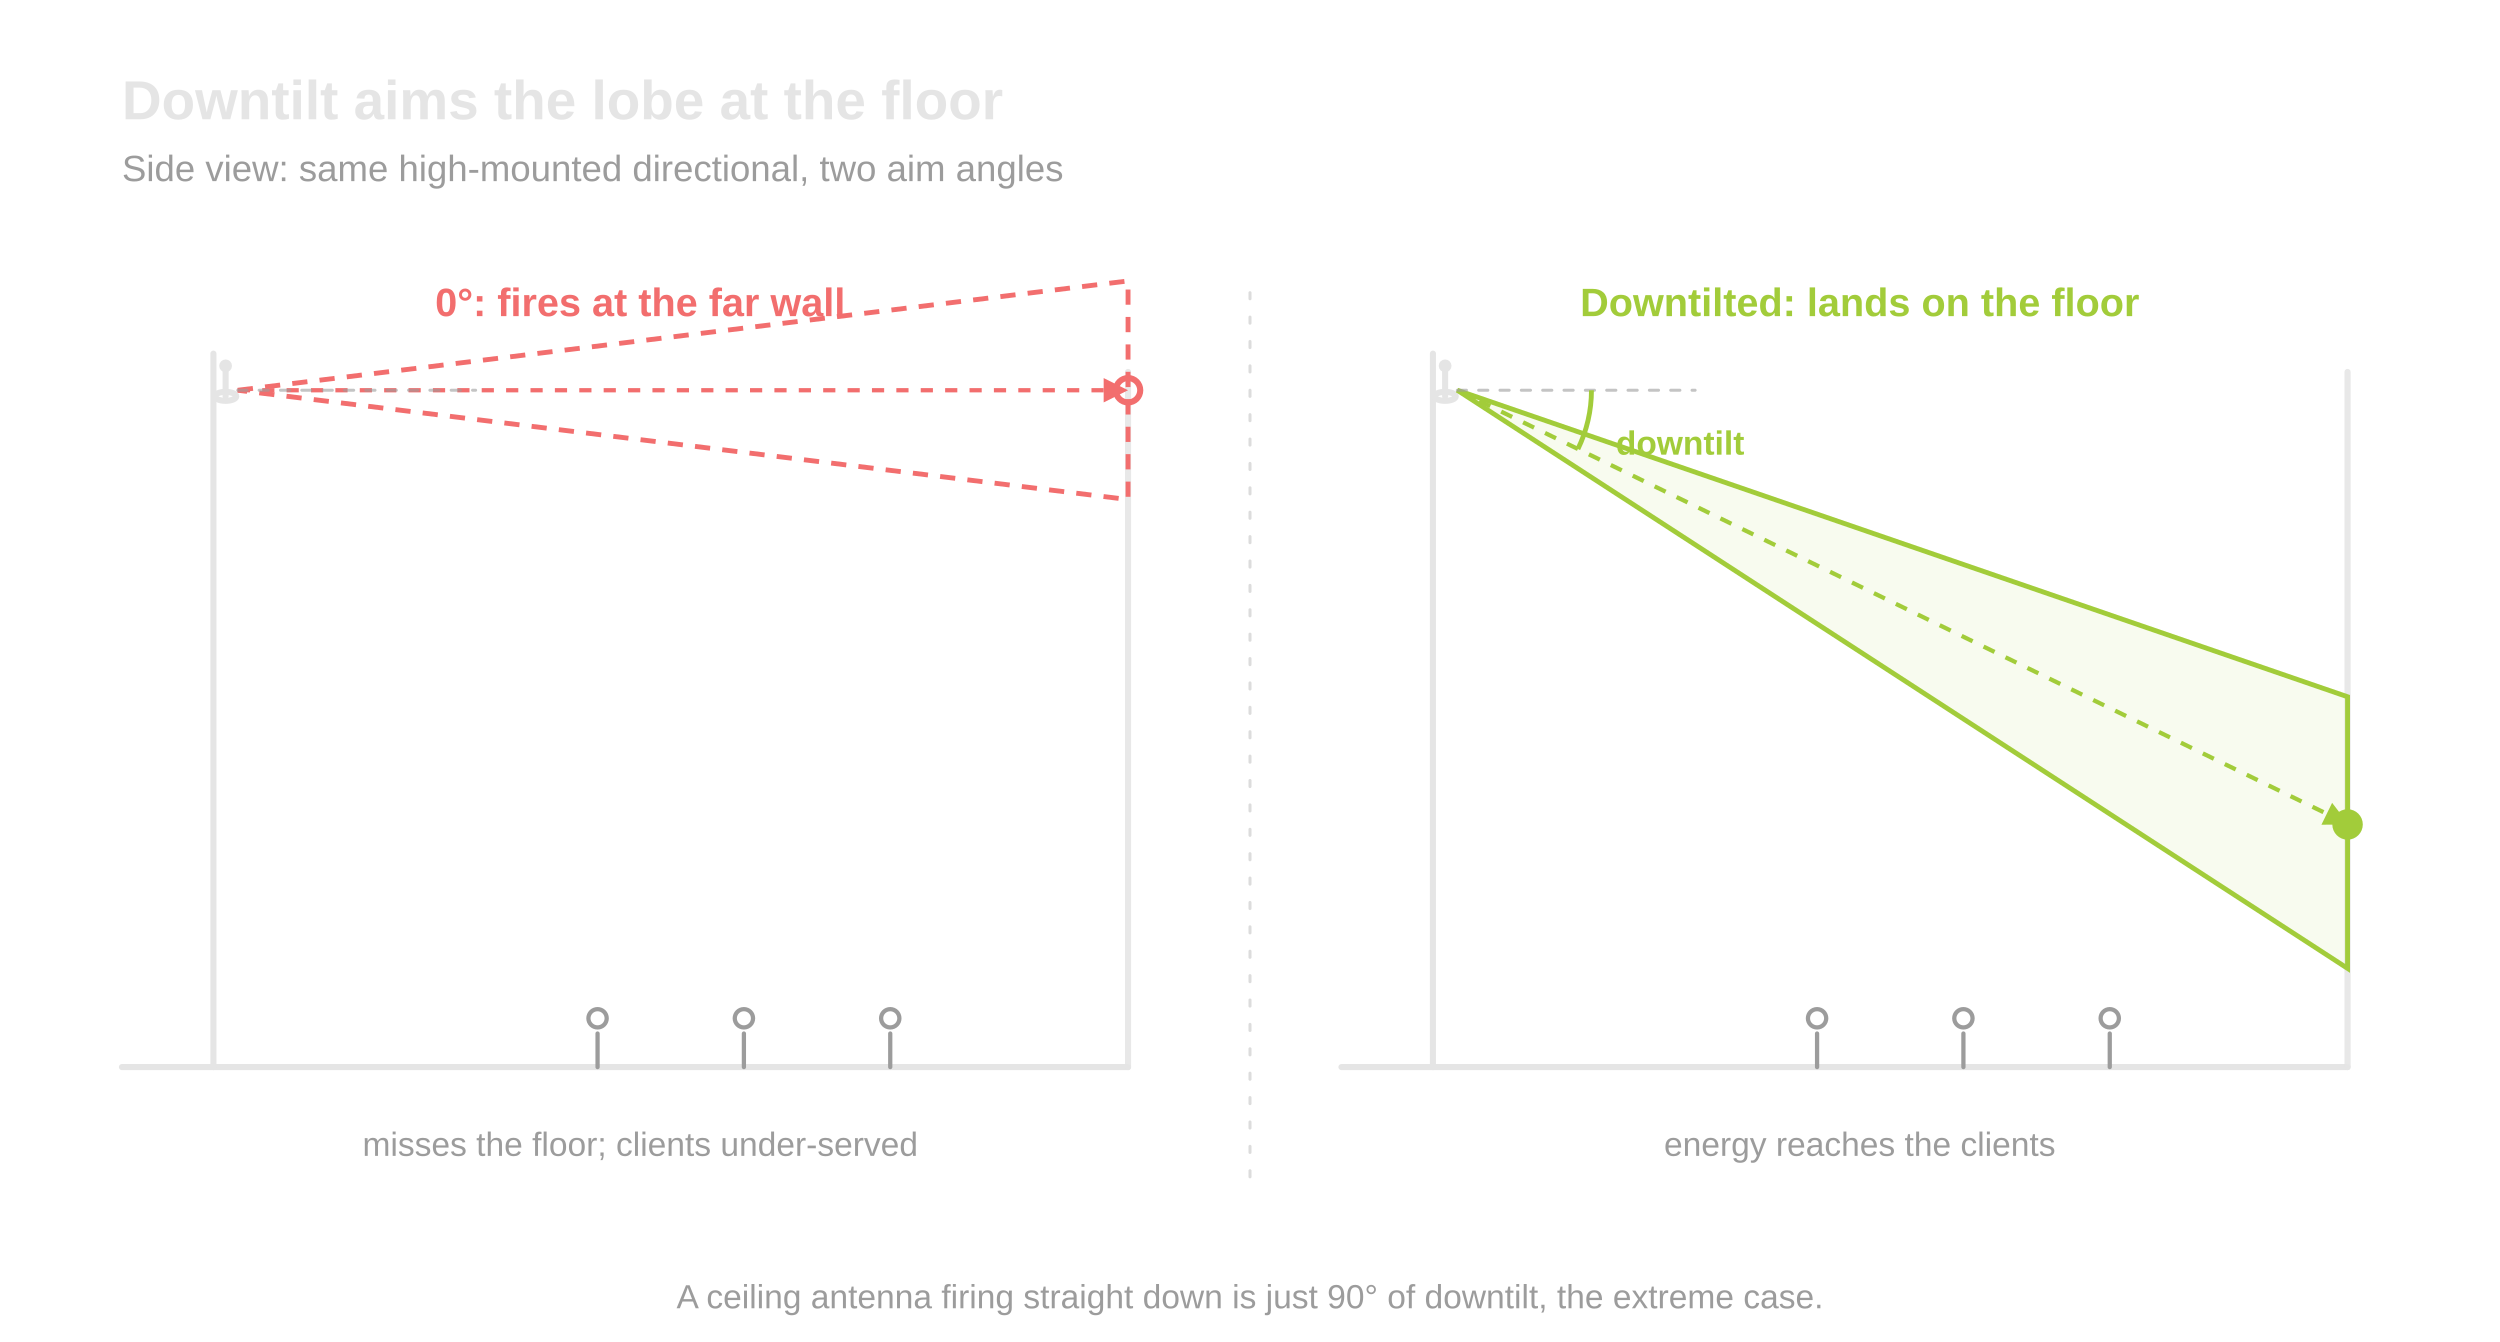
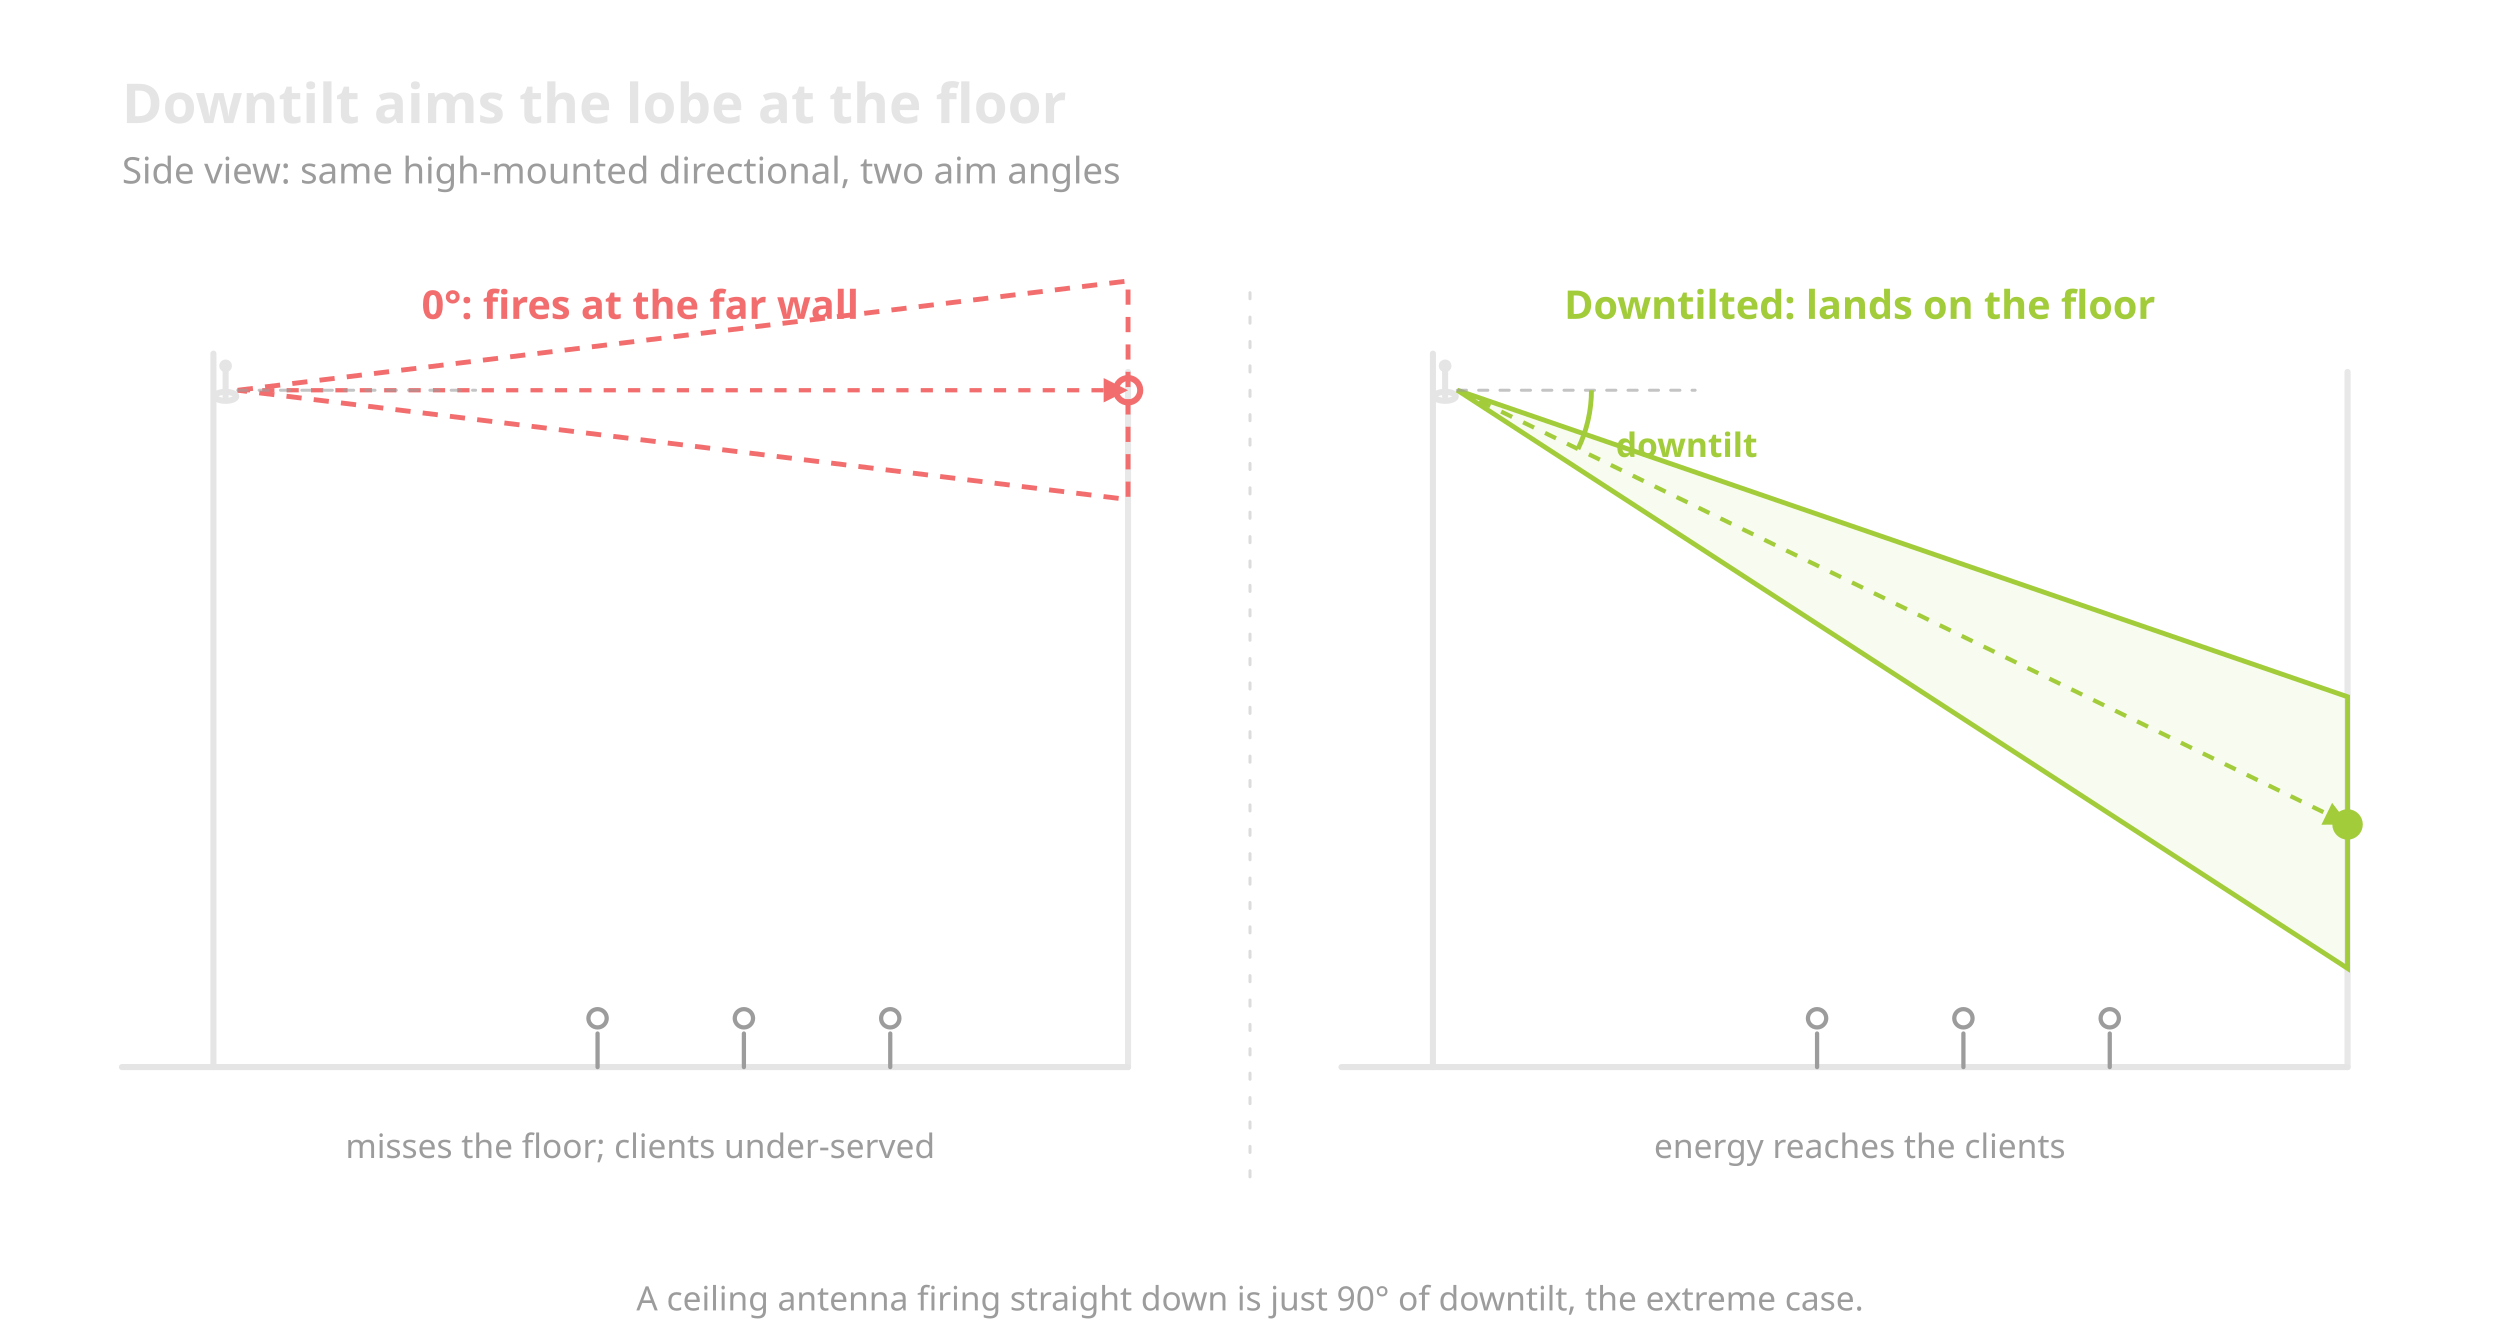
<svg xmlns="http://www.w3.org/2000/svg" viewBox="0 0 820 440" width="820" height="440" role="img" aria-label="Side-view downtilt geometry: a high-mounted directional at 0 degrees fires at the far wall and misses the floor, versus downtilted so the main lobe lands on the floor where clients are; a ceiling antenna straight down is 90 degrees of downtilt">
-   <text x="40" y="34" font-family="'IBM Plex Sans','Helvetica Neue',Arial,sans-serif" font-size="18" fill="#E5E5E5" text-anchor="start" font-weight="700" letter-spacing="0" dominant-baseline="middle">Downtilt aims the lobe at the floor</text>
-   <text x="40" y="56" font-family="'IBM Plex Sans','Helvetica Neue',Arial,sans-serif" font-size="12" fill="#9C9C9C" text-anchor="start" font-weight="400" letter-spacing="0" dominant-baseline="middle">Side view: same high-mounted directional, two aim angles</text>
+   <text x="40" y="34" font-family="IBM Plex Sans" font-size="18" fill="#E5E5E5" text-anchor="start" font-weight="700" letter-spacing="0" dominant-baseline="middle">Downtilt aims the lobe at the floor</text>
+   <text x="40" y="56" font-family="IBM Plex Sans" font-size="12" fill="#9C9C9C" text-anchor="start" font-weight="400" letter-spacing="0" dominant-baseline="middle">Side view: same high-mounted directional, two aim angles</text>
  <line x1="40" y1="350" x2="370" y2="350" stroke="#E5E5E5" stroke-width="2" stroke-linecap="round" opacity="1" />
  <line x1="70" y1="350" x2="70" y2="116" stroke="#E5E5E5" stroke-width="2" stroke-linecap="round" opacity="1" />
  <line x1="370" y1="350" x2="370" y2="122" stroke="#E5E5E5" stroke-width="2" stroke-linecap="round" opacity="0.9" />
  <line x1="196" y1="350" x2="196" y2="339" stroke="#9C9C9C" stroke-width="1.4" stroke-linecap="round" opacity="1" />
  <circle cx="196" cy="334" r="3" stroke="#9C9C9C" stroke-width="1.4" fill="none" opacity="1" />
  <line x1="244" y1="350" x2="244" y2="339" stroke="#9C9C9C" stroke-width="1.4" stroke-linecap="round" opacity="1" />
  <circle cx="244" cy="334" r="3" stroke="#9C9C9C" stroke-width="1.4" fill="none" opacity="1" />
  <line x1="292" y1="350" x2="292" y2="339" stroke="#9C9C9C" stroke-width="1.4" stroke-linecap="round" opacity="1" />
  <circle cx="292" cy="334" r="3" stroke="#9C9C9C" stroke-width="1.4" fill="none" opacity="1" />
  <g>
    <path d="M74 130 L74 120" stroke="#E5E5E5" fill="none" stroke-width="2" stroke-linecap="round" stroke-linejoin="round" opacity="1" />
    <circle cx="74" cy="120" r="1.1" stroke="#E5E5E5" stroke-width="2" fill="#E5E5E5" opacity="1" />
    <ellipse cx="74" cy="130" rx="3.5" ry="1.47" stroke="#E5E5E5" stroke-width="2" fill="none" />
  </g>
  <path d="M78 128 L370 92.15 L370 128 L370 163.85 Z" stroke="#F26E6E" stroke-width="1.6" fill="none" stroke-dasharray="5 4" />
  <line x1="78" y1="128" x2="362" y2="128" stroke="#F26E6E" stroke-width="1.4" stroke-dasharray="4 4" />
  <path d="M0 -4 L8 0 L0 4 Z" fill="#F26E6E" transform="translate(362,128) rotate(0)" />
  <line x1="78" y1="128" x2="156" y2="128" stroke="#9C9C9C" stroke-width="1" stroke-linecap="round" stroke-dasharray="3 4" opacity="0.6" />
-   <text x="210" y="100" font-family="'IBM Plex Sans','Helvetica Neue',Arial,sans-serif" font-size="13" fill="#F26E6E" text-anchor="middle" font-weight="600" letter-spacing="0" dominant-baseline="middle">0°: fires at the far wall</text>
-   <text x="210" y="376" font-family="'IBM Plex Sans','Helvetica Neue',Arial,sans-serif" font-size="11" fill="#9C9C9C" text-anchor="middle" font-weight="400" letter-spacing="0" dominant-baseline="middle">misses the floor; clients under-served</text>
+   <text x="210" y="100" font-family="IBM Plex Sans" font-size="13" fill="#F26E6E" text-anchor="middle" font-weight="600" letter-spacing="0" dominant-baseline="middle">0°: fires at the far wall</text>
+   <text x="210" y="376" font-family="IBM Plex Sans" font-size="11" fill="#9C9C9C" text-anchor="middle" font-weight="400" letter-spacing="0" dominant-baseline="middle">misses the floor; clients under-served</text>
  <circle cx="370" cy="128" r="4" stroke="#F26E6E" stroke-width="2" fill="none" opacity="1" />
  <line x1="410" y1="96" x2="410" y2="386" stroke="#9C9C9C" stroke-width="1" stroke-linecap="round" stroke-dasharray="2 6" opacity="0.35" />
  <line x1="440" y1="350" x2="770" y2="350" stroke="#E5E5E5" stroke-width="2" stroke-linecap="round" opacity="1" />
  <line x1="470" y1="350" x2="470" y2="116" stroke="#E5E5E5" stroke-width="2" stroke-linecap="round" opacity="1" />
  <line x1="770" y1="350" x2="770" y2="122" stroke="#E5E5E5" stroke-width="2" stroke-linecap="round" opacity="0.9" />
  <line x1="596" y1="350" x2="596" y2="339" stroke="#9C9C9C" stroke-width="1.4" stroke-linecap="round" opacity="1" />
  <circle cx="596" cy="334" r="3" stroke="#9C9C9C" stroke-width="1.4" fill="none" opacity="1" />
  <line x1="644" y1="350" x2="644" y2="339" stroke="#9C9C9C" stroke-width="1.4" stroke-linecap="round" opacity="1" />
  <circle cx="644" cy="334" r="3" stroke="#9C9C9C" stroke-width="1.4" fill="none" opacity="1" />
  <line x1="692" y1="350" x2="692" y2="339" stroke="#9C9C9C" stroke-width="1.4" stroke-linecap="round" opacity="1" />
  <circle cx="692" cy="334" r="3" stroke="#9C9C9C" stroke-width="1.4" fill="none" opacity="1" />
  <g>
    <path d="M474 130 L474 120" stroke="#E5E5E5" fill="none" stroke-width="2" stroke-linecap="round" stroke-linejoin="round" opacity="1" />
    <circle cx="474" cy="120" r="1.1" stroke="#E5E5E5" stroke-width="2" fill="#E5E5E5" opacity="1" />
    <ellipse cx="474" cy="130" rx="3.5" ry="1.47" stroke="#E5E5E5" stroke-width="2" fill="none" />
  </g>
  <path d="M478 128 L770 228.54 L770 270.42 L770 317.63 Z" stroke="#A2CC3A" stroke-width="1.6" fill="rgba(162,204,58,0.08)" />
  <line x1="478" y1="128" x2="763.18" y2="266.92" stroke="#A2CC3A" stroke-width="1.4" stroke-dasharray="4 4" />
  <path d="M0 -4 L8 0 L0 4 Z" fill="#A2CC3A" transform="translate(763.18,266.92) rotate(26)" />
  <line x1="478" y1="128" x2="556" y2="128" stroke="#9C9C9C" stroke-width="1" stroke-linecap="round" stroke-dasharray="3 4" opacity="0.6" />
  <path d="M522 128 A 44 44 0 0 1 517.55 147.29" stroke="#A2CC3A" stroke-width="1.6" fill="none" />
-   <text x="530" y="146" font-family="'IBM Plex Sans','Helvetica Neue',Arial,sans-serif" font-size="11" fill="#A2CC3A" text-anchor="start" font-weight="600" letter-spacing="0" dominant-baseline="middle">downtilt</text>
-   <text x="610" y="100" font-family="'IBM Plex Sans','Helvetica Neue',Arial,sans-serif" font-size="13" fill="#A2CC3A" text-anchor="middle" font-weight="600" letter-spacing="0" dominant-baseline="middle">Downtilted: lands on the floor</text>
-   <text x="610" y="376" font-family="'IBM Plex Sans','Helvetica Neue',Arial,sans-serif" font-size="11" fill="#9C9C9C" text-anchor="middle" font-weight="400" letter-spacing="0" dominant-baseline="middle">energy reaches the clients</text>
+   <text x="530" y="146" font-family="IBM Plex Sans" font-size="11" fill="#A2CC3A" text-anchor="start" font-weight="600" letter-spacing="0" dominant-baseline="middle">downtilt</text>
+   <text x="610" y="100" font-family="IBM Plex Sans" font-size="13" fill="#A2CC3A" text-anchor="middle" font-weight="600" letter-spacing="0" dominant-baseline="middle">Downtilted: lands on the floor</text>
+   <text x="610" y="376" font-family="IBM Plex Sans" font-size="11" fill="#9C9C9C" text-anchor="middle" font-weight="400" letter-spacing="0" dominant-baseline="middle">energy reaches the clients</text>
  <circle cx="770" cy="270.42" r="4" stroke="#A2CC3A" stroke-width="2" fill="#A2CC3A" opacity="1" />
-   <text x="410" y="426" font-family="'IBM Plex Sans','Helvetica Neue',Arial,sans-serif" font-size="11" fill="#9C9C9C" text-anchor="middle" font-weight="400" letter-spacing="0" dominant-baseline="middle">A ceiling antenna firing straight down is just 90° of downtilt, the extreme case.</text>
+   <text x="410" y="426" font-family="IBM Plex Sans" font-size="11" fill="#9C9C9C" text-anchor="middle" font-weight="400" letter-spacing="0" dominant-baseline="middle">A ceiling antenna firing straight down is just 90° of downtilt, the extreme case.</text>
</svg>
